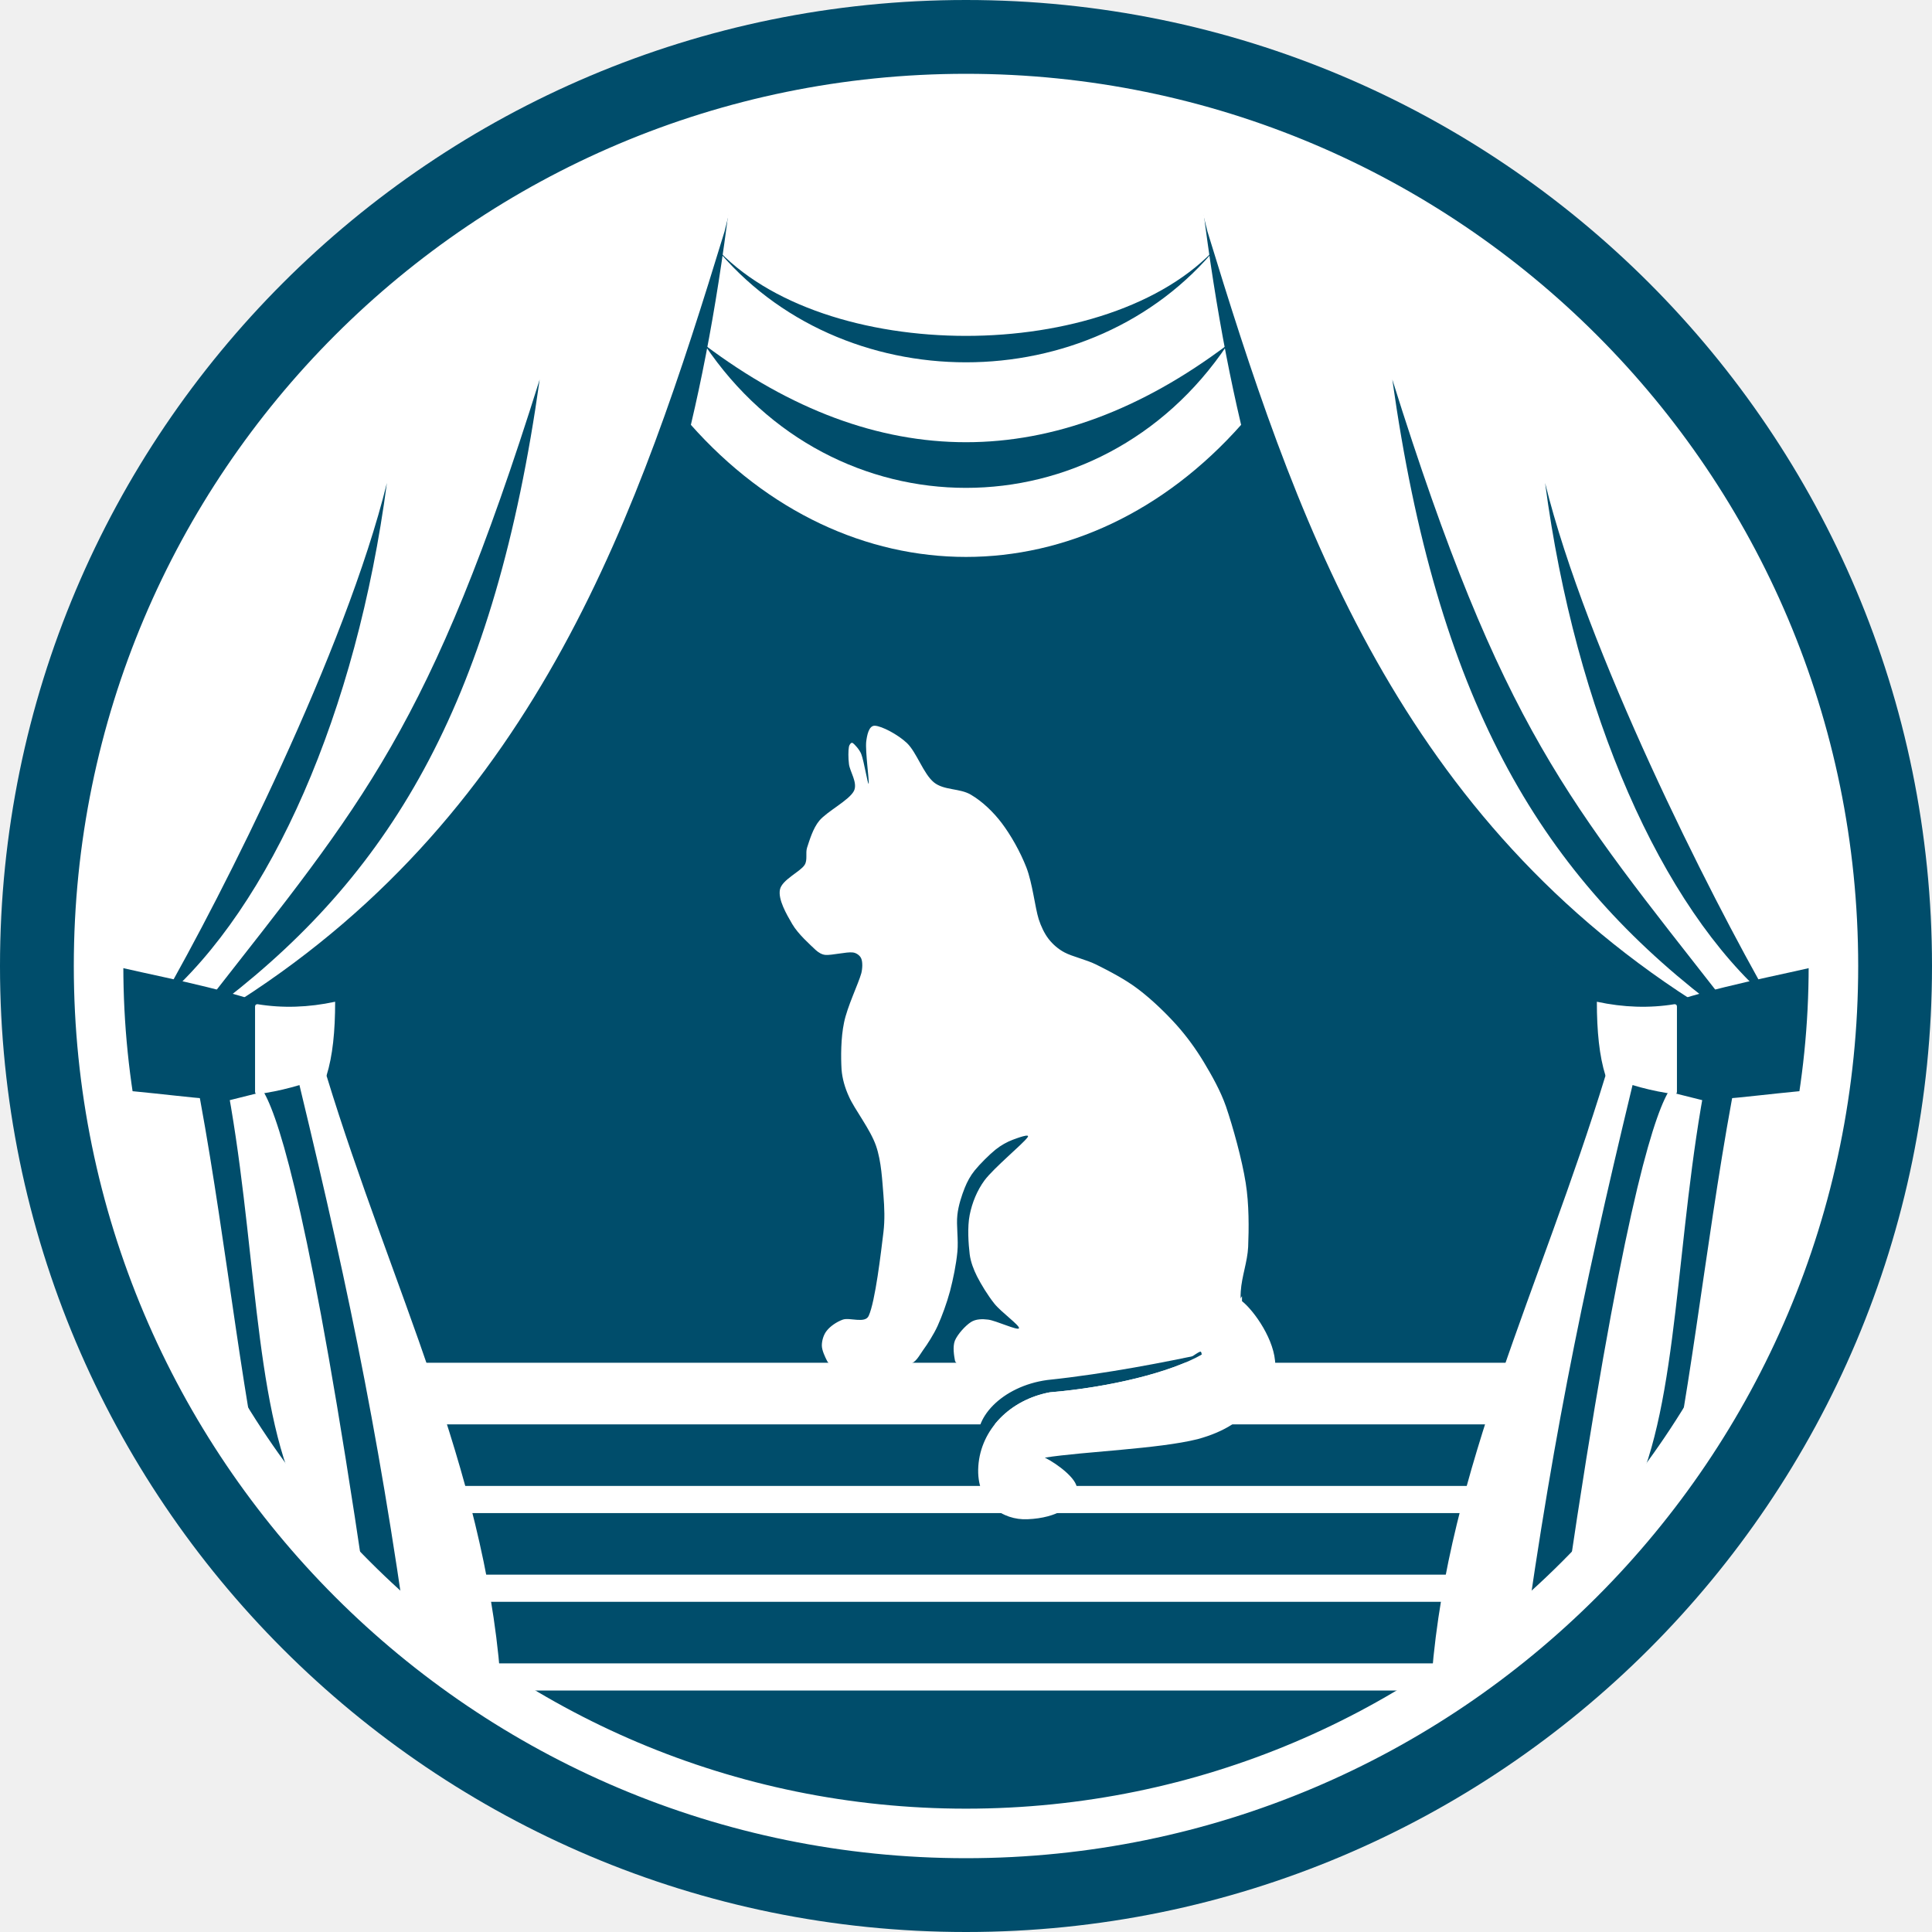
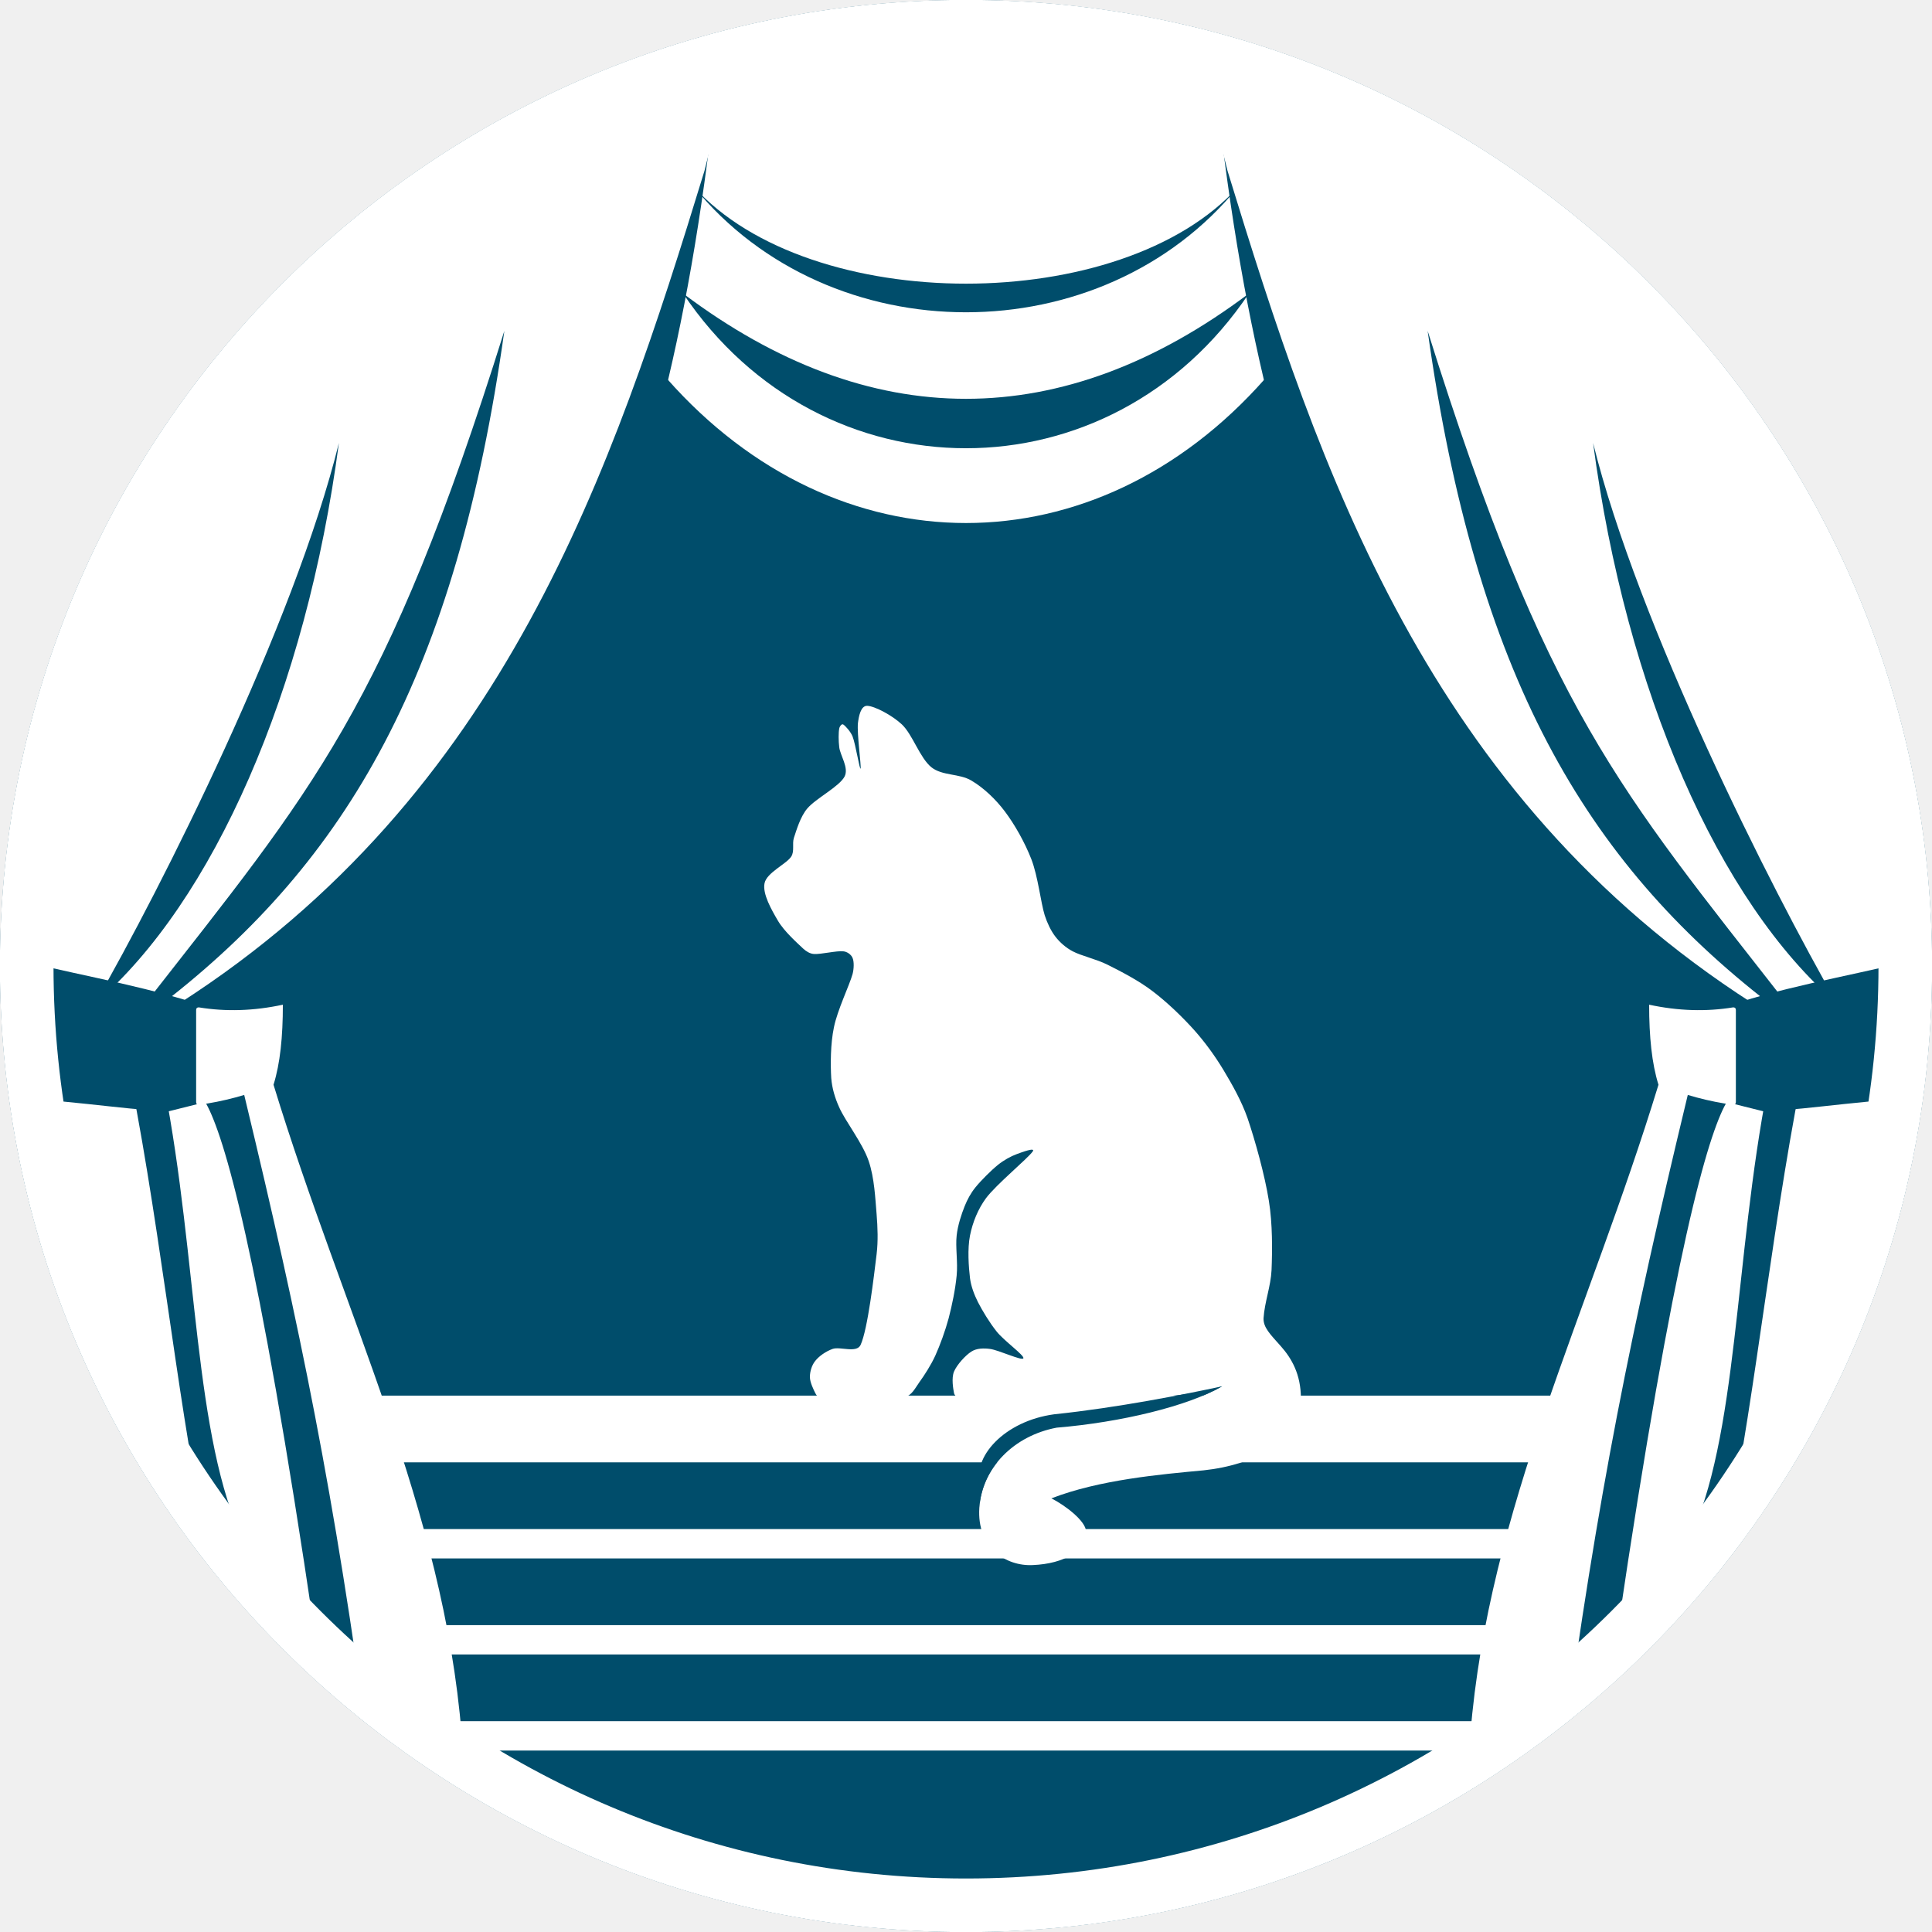
- <svg xmlns="http://www.w3.org/2000/svg" viewBox="120 120 784 784">
+ <svg xmlns="http://www.w3.org/2000/svg" viewBox="150 150 724 724">
  <defs>
    <clipPath id="ueber-kante">
      <rect x="0" y="0" width="1024" height="698" />
    </clipPath>
    <clipPath id="buehne">
      <circle cx="512" cy="512" r="343.0" />
    </clipPath>
    <g id="seitenvorhang">
      <path fill="#004D6B" d="M100,150H418V186C398.2,366.6 347.6,453.3 256.0,526.5L250,532H100Z" />
      <path fill="#fff" d="M100,150H421V186L414,214C379.5,326.7 338.9,447.9 217.2,526.0H100Z" />
      <path fill="#004D6B" d="M339,274C320.9,403.0 280.0,472.6 211.0,526.0L204.5,526C267.3,445.6 294.5,416.0 339.0,274.0Z" />
      <path fill="#004D6B" d="M277,316C264.7,409.0 229.9,487.9 185.7,526.0L185.6,526C210.4,482.8 260.2,384.1 277.0,316.0Z" />
      <path fill="#fff" d="M100,540H246L252.5,556.5C278.7,642.2 316.2,715.6 323.0,800.0H100Z" />
      <path fill="#004D6B" d="M197,545C208.9,600.3 216.4,674.5 226.0,720.0L238,720C221.7,678.0 223.5,609.3 209.0,545.0Z" />
      <path fill="#004D6B" d="M223.3,545C217.5,592.0 227.0,473.0 272.0,790.0L286,790C273.0,696.7 259.5,634.0 237.8,545.0Z" />
      <path fill="#004D6B" d="M150,508C175.0,514.7 198.0,518.1 222.0,525.5L240,527L240,556L225,563.5L213,566.5C195.0,565.7 171.1,561.5 150.0,561.5Z" />
      <path fill="#fff" d="M223.5,528.5Q223.5,527.5 224.5,527.5Q239.75,530.0 256,526.5C256,538.5 255.0,548.5 252.5,556.5Q238.0,562.25 224.5,564Q223.5,564 223.5,563Z" />
    </g>
  </defs>
-   <circle cx="512" cy="512" r="392" fill="#004D6B" />
+   <circle cx="512" cy="512" r="362" fill="#004D6B" />
  <g clip-path="url(#buehne)">
    <circle cx="512" cy="512" r="343.0" fill="#004D6B" />
    <g id="boden">
      <rect x="0" y="673" width="1024" height="400" fill="#004D6B" />
      <rect x="0" y="673" width="1024" height="25" fill="#fff" />
      <g fill="#fff">
        <rect x="0" y="723" width="1024" height="11" />
        <rect x="0" y="759" width="1024" height="11" />
        <rect x="0" y="795" width="1024" height="11" />
      </g>
    </g>
    <g id="schabracke">
      <path fill="#fff" d="M400,150H624V292C560.4,364.0 463.6,364.0 400,292Z" />
      <path fill="#004D6B" d="M410,220C453.5,268.4 570.5,268.4 614.0,220.0L614,220L614,220C563.0,282.7 461.0,282.7 410,220Z" />
      <path fill="#004D6B" d="M406,260C475.9,312.6 548.1,312.6 618.0,260.0L618,260C566.1,337.3 457.9,337.3 406,260Z" />
    </g>
    <use href="#seitenvorhang" />
    <use href="#seitenvorhang" transform="matrix(-1 0 0 1 1024 0)" />
  </g>
  <circle id="rahmen" cx="512" cy="512" r="352.0" fill="none" stroke="#fff" stroke-width="20.1" />
-   <g id="katze" fill="#fff">
-     <path d="M623.0,673.5C619.6,678.4 605.6,674.1 603.0,673.5C601.1,673.1 606.8,670.8 607.5,670.0C607.8,669.6 607.5,668.3 607.0,668.5C605.2,669.1 600.7,673.3 597.0,673.5C580.7,674.3 523.9,673.8 509.0,673.5C508.3,673.5 507.6,672.7 507.5,672.0C507.2,670.4 506.5,666.5 507.5,664.0C508.6,661.4 511.8,657.9 514.0,656.5C516.0,655.2 518.7,655.2 521.0,655.5C524.2,655.9 533.1,660.1 533.5,659.0C533.9,657.9 526.3,652.5 523.5,649.0C520.8,645.6 518.2,641.3 516.5,638.0C515.1,635.2 513.9,632.1 513.5,629.0C513.0,624.8 512.5,618.0 513.5,613.0C514.5,608.0 516.5,603.1 519.5,599.0C523.4,593.8 535.1,584.2 537.0,581.5C538.2,579.8 532.9,581.8 531.0,582.5C528.8,583.3 526.1,584.8 524.0,586.5C521.4,588.6 517.6,592.4 515.5,595.0C513.8,597.1 512.5,599.5 511.5,602.0C510.3,605.0 508.9,609.2 508.5,613.0C508.0,617.3 509.0,623.0 508.5,628.0C508.0,633.2 506.8,639.0 505.5,644.0C504.2,648.8 502.3,654.0 500.5,658.0C498.9,661.5 496.4,665.4 494.5,668.0C493.0,670.1 491.6,673.1 489.0,673.5C482.8,674.4 462.6,673.8 457.0,673.5C456.3,673.5 455.8,672.6 455.5,672.0C454.9,670.8 453.5,668.0 453.5,666.0C453.5,664.0 454.2,661.6 455.5,660.0C456.9,658.2 459.5,656.4 462.0,655.5C464.8,654.5 471.0,657.2 472.5,654.0C475.2,648.1 477.5,628.2 478.5,620.0C479.1,615.0 478.9,610.0 478.5,605.0C478.0,599.2 477.7,591.4 475.5,585.0C473.2,578.3 466.8,570.2 464.5,565.0C462.9,561.5 461.8,557.8 461.5,554.0C461.2,549.0 461.2,541.2 462.5,535.0C463.8,528.5 468.3,519.3 469.5,515.0C470.0,513.1 470.1,510.4 469.5,509.0C469.0,507.7 467.4,506.6 466.0,506.5C463.6,506.2 457.5,507.7 455.0,507.5C453.5,507.4 452.1,506.5 451.0,505.5C448.8,503.4 443.9,499.1 441.5,495.0C439.1,490.9 435.7,485.0 436.5,481.0C437.3,477.0 444.7,473.8 446.5,471.0C447.8,469.0 446.8,466.2 447.5,464.0C448.5,461.0 449.9,456.1 452.5,453.0C455.7,449.2 464.5,444.8 466.5,441.0C468.2,437.7 464.8,433.0 464.5,430.0C464.2,427.7 464.2,424.4 464.5,423.0C464.6,422.3 465.4,421.1 466.0,421.5C466.8,422.0 468.8,424.2 469.5,426.0C470.6,428.8 472.2,438.8 472.5,438.0C472.8,437.2 471.1,424.9 471.5,421.0C471.8,418.6 472.5,414.4 475.0,414.5C477.8,414.6 484.4,418.1 488.0,421.5C492.0,425.3 494.7,434.0 499.0,437.5C503.1,440.8 509.5,439.8 514.0,442.5C518.6,445.2 523.1,449.5 526.5,454.0C530.2,458.9 534.0,465.6 536.5,472.0C539.0,478.5 540.0,488.2 541.5,493.0C542.4,495.8 543.8,498.8 545.5,501.0C547.2,503.2 549.5,505.2 552.0,506.5C555.2,508.2 560.8,509.4 565.0,511.5C570.0,514.0 576.8,517.5 582.0,521.5C587.4,525.6 593.1,531.1 597.5,536.0C601.6,540.6 605.3,545.7 608.5,551.0C611.8,556.5 615.3,562.7 617.5,569.0C620.3,577.2 624.0,590.5 625.5,600.0C626.9,608.6 626.8,618.7 626.5,626.0C626.2,632.1 623.9,637.9 623.5,644.0C622.9,651.9 626.4,668.6 623.0,673.5Z" />
+   <g id="katze">
+     <path d="M509,673.5C508.3,673.5 507.6,672.7 507.5,672.0C507.2,670.4 506.5,666.5 507.5,664.0C508.6,661.4 511.8,657.9 514.0,656.5C516.0,655.2 518.7,655.2 521.0,655.5C524.2,655.9 533.1,660.1 533.5,659.0C533.9,657.9 526.3,652.5 523.5,649.0C520.8,645.6 518.2,641.3 516.5,638.0C515.1,635.2 513.9,632.1 513.5,629.0C513.0,624.8 512.5,618.0 513.5,613.0C514.5,608.0 516.5,603.1 519.5,599.0C523.4,593.8 535.1,584.2 537.0,581.5C538.2,579.8 532.9,581.8 531.0,582.5C528.8,583.3 526.1,584.8 524.0,586.5C521.4,588.6 517.6,592.4 515.5,595.0C513.8,597.1 512.5,599.5 511.5,602.0C510.3,605.0 508.9,609.2 508.5,613.0C508.0,617.3 509.0,623.0 508.5,628.0C508.0,633.2 506.8,639.0 505.5,644.0C504.2,648.8 502.3,654.0 500.5,658.0C498.9,661.5 496.4,665.4 494.5,668.0C493.0,670.1 491.6,673.1 489.0,673.5C482.8,674.4 462.6,673.8 457.0,673.5C456.3,673.5 455.8,672.6 455.5,672.0C454.9,670.8 453.5,668.0 453.5,666.0C453.5,664.0 454.2,661.6 455.5,660.0C456.9,658.2 459.5,656.4 462.0,655.5C464.8,654.5 471.0,657.2 472.5,654.0C475.2,648.1 477.5,628.2 478.5,620.0C479.1,615.0 478.9,610.0 478.5,605.0C478.0,599.2 477.7,591.4 475.5,585.0C473.2,578.3 466.8,570.2 464.5,565.0C462.9,561.5 461.8,557.8 461.5,554.0C461.2,549.0 461.2,541.2 462.5,535.0C463.8,528.5 468.3,519.3 469.5,515.0C470.0,513.1 470.1,510.4 469.5,509.0C469.0,507.7 467.4,506.6 466.0,506.5C463.6,506.2 457.5,507.7 455.0,507.5C453.5,507.4 452.1,506.5 451.0,505.5C448.8,503.4 443.9,499.1 441.5,495.0C439.1,490.9 435.7,485.0 436.5,481.0C437.3,477.0 444.7,473.8 446.5,471.0C447.8,469.0 446.8,466.2 447.5,464.0C448.5,461.0 449.9,456.1 452.5,453.0C455.7,449.2 464.5,444.8 466.5,441.0C468.2,437.7 464.8,433.0 464.5,430.0C464.2,427.7 464.2,424.4 464.5,423.0C464.6,422.3 465.4,421.1 466.0,421.5C466.8,422.0 468.8,424.2 469.5,426.0C470.6,428.8 472.2,438.8 472.5,438.0C472.8,437.2 471.1,424.9 471.5,421.0C471.8,418.6 472.5,414.4 475.0,414.5C477.8,414.6 484.4,418.1 488.0,421.5C492.0,425.3 494.7,434.0 499.0,437.5C503.1,440.8 509.5,439.8 514.0,442.5C518.6,445.2 523.1,449.5 526.5,454.0C530.2,458.9 534.0,465.6 536.5,472.0C539.0,478.5 540.0,488.2 541.5,493.0C542.4,495.8 543.8,498.8 545.5,501.0C547.2,503.2 549.5,505.2 552.0,506.5C555.2,508.2 560.8,509.4 565.0,511.5C570.0,514.0 576.8,517.5 582.0,521.5C587.4,525.6 593.1,531.1 597.5,536.0C601.6,540.6 605.3,545.7 608.5,551.0C611.8,556.5 615.3,562.7 617.5,569.0C620.3,577.2 624.0,590.5 625.5,600.0C626.9,608.6 626.8,618.7 626.5,626.0C626.2,632.1 623.9,637.9 623.5,644.0C623.4,647.5 626,650 630,654.5C634,659 637.5,665 637.5,674C637.5,690 620,699 601,701C585,702.5 562,704.5 544,711.5C549,714 557,720 557,724C557,731 549,736 537,736.5C527,737 516,730 517,715C518,700 530,688 546,685C570,683 595,677 608,669.5C600,672 590,673.4 580,673.6L509,673.5Z" fill="#fff" />
    <path d="M608,669.5C595,677 570,683 546,685C530,688 518,700 517,715L517.4,707C514,696 526.5,682.5 545,680C569,677.5 594,672.5 608,669.5Z" fill="#004D6B" />
-     <path d="M624,646L608,669.5C595,677 570,683 546,685C530,688 518,700 517,715C516,730 527,737 537,736.5C549,736 557,731 557,724C557,720 549,714 544,711.5C560,709 590,708 606,704C617,701 625,696 630,688L637.5,674C637.5,664 629,652 624,648Z" />
  </g>
</svg>
